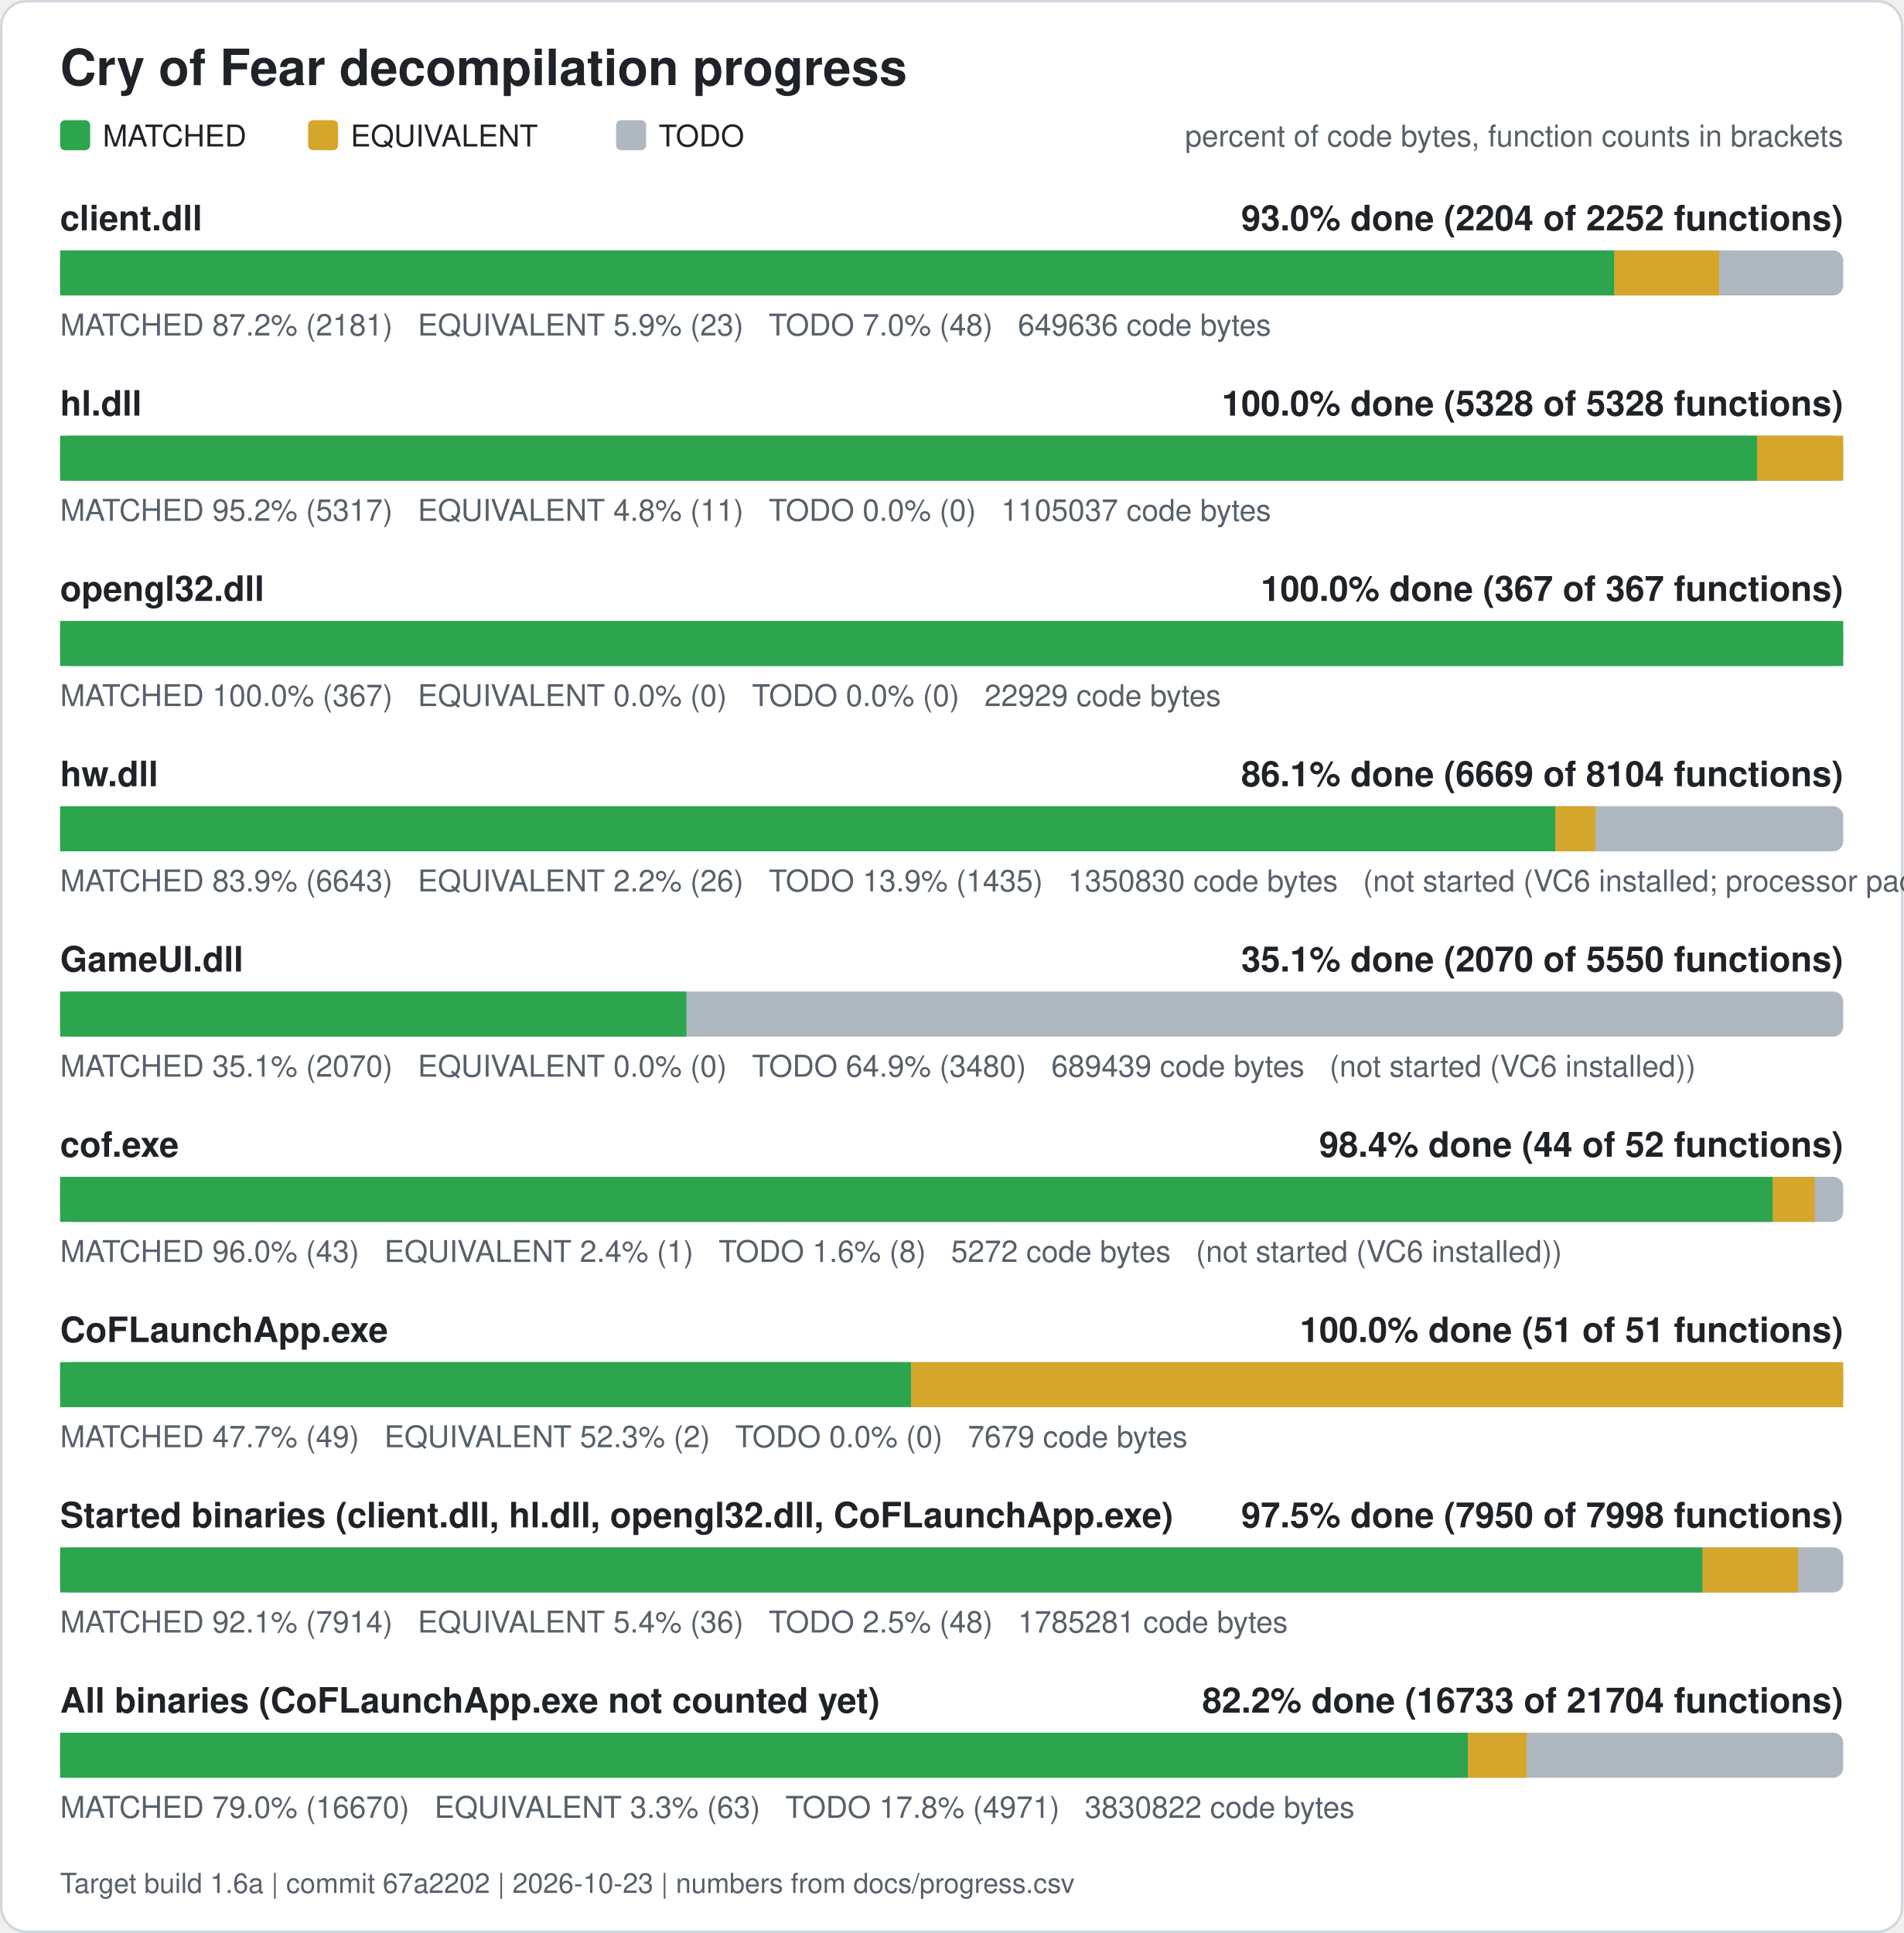
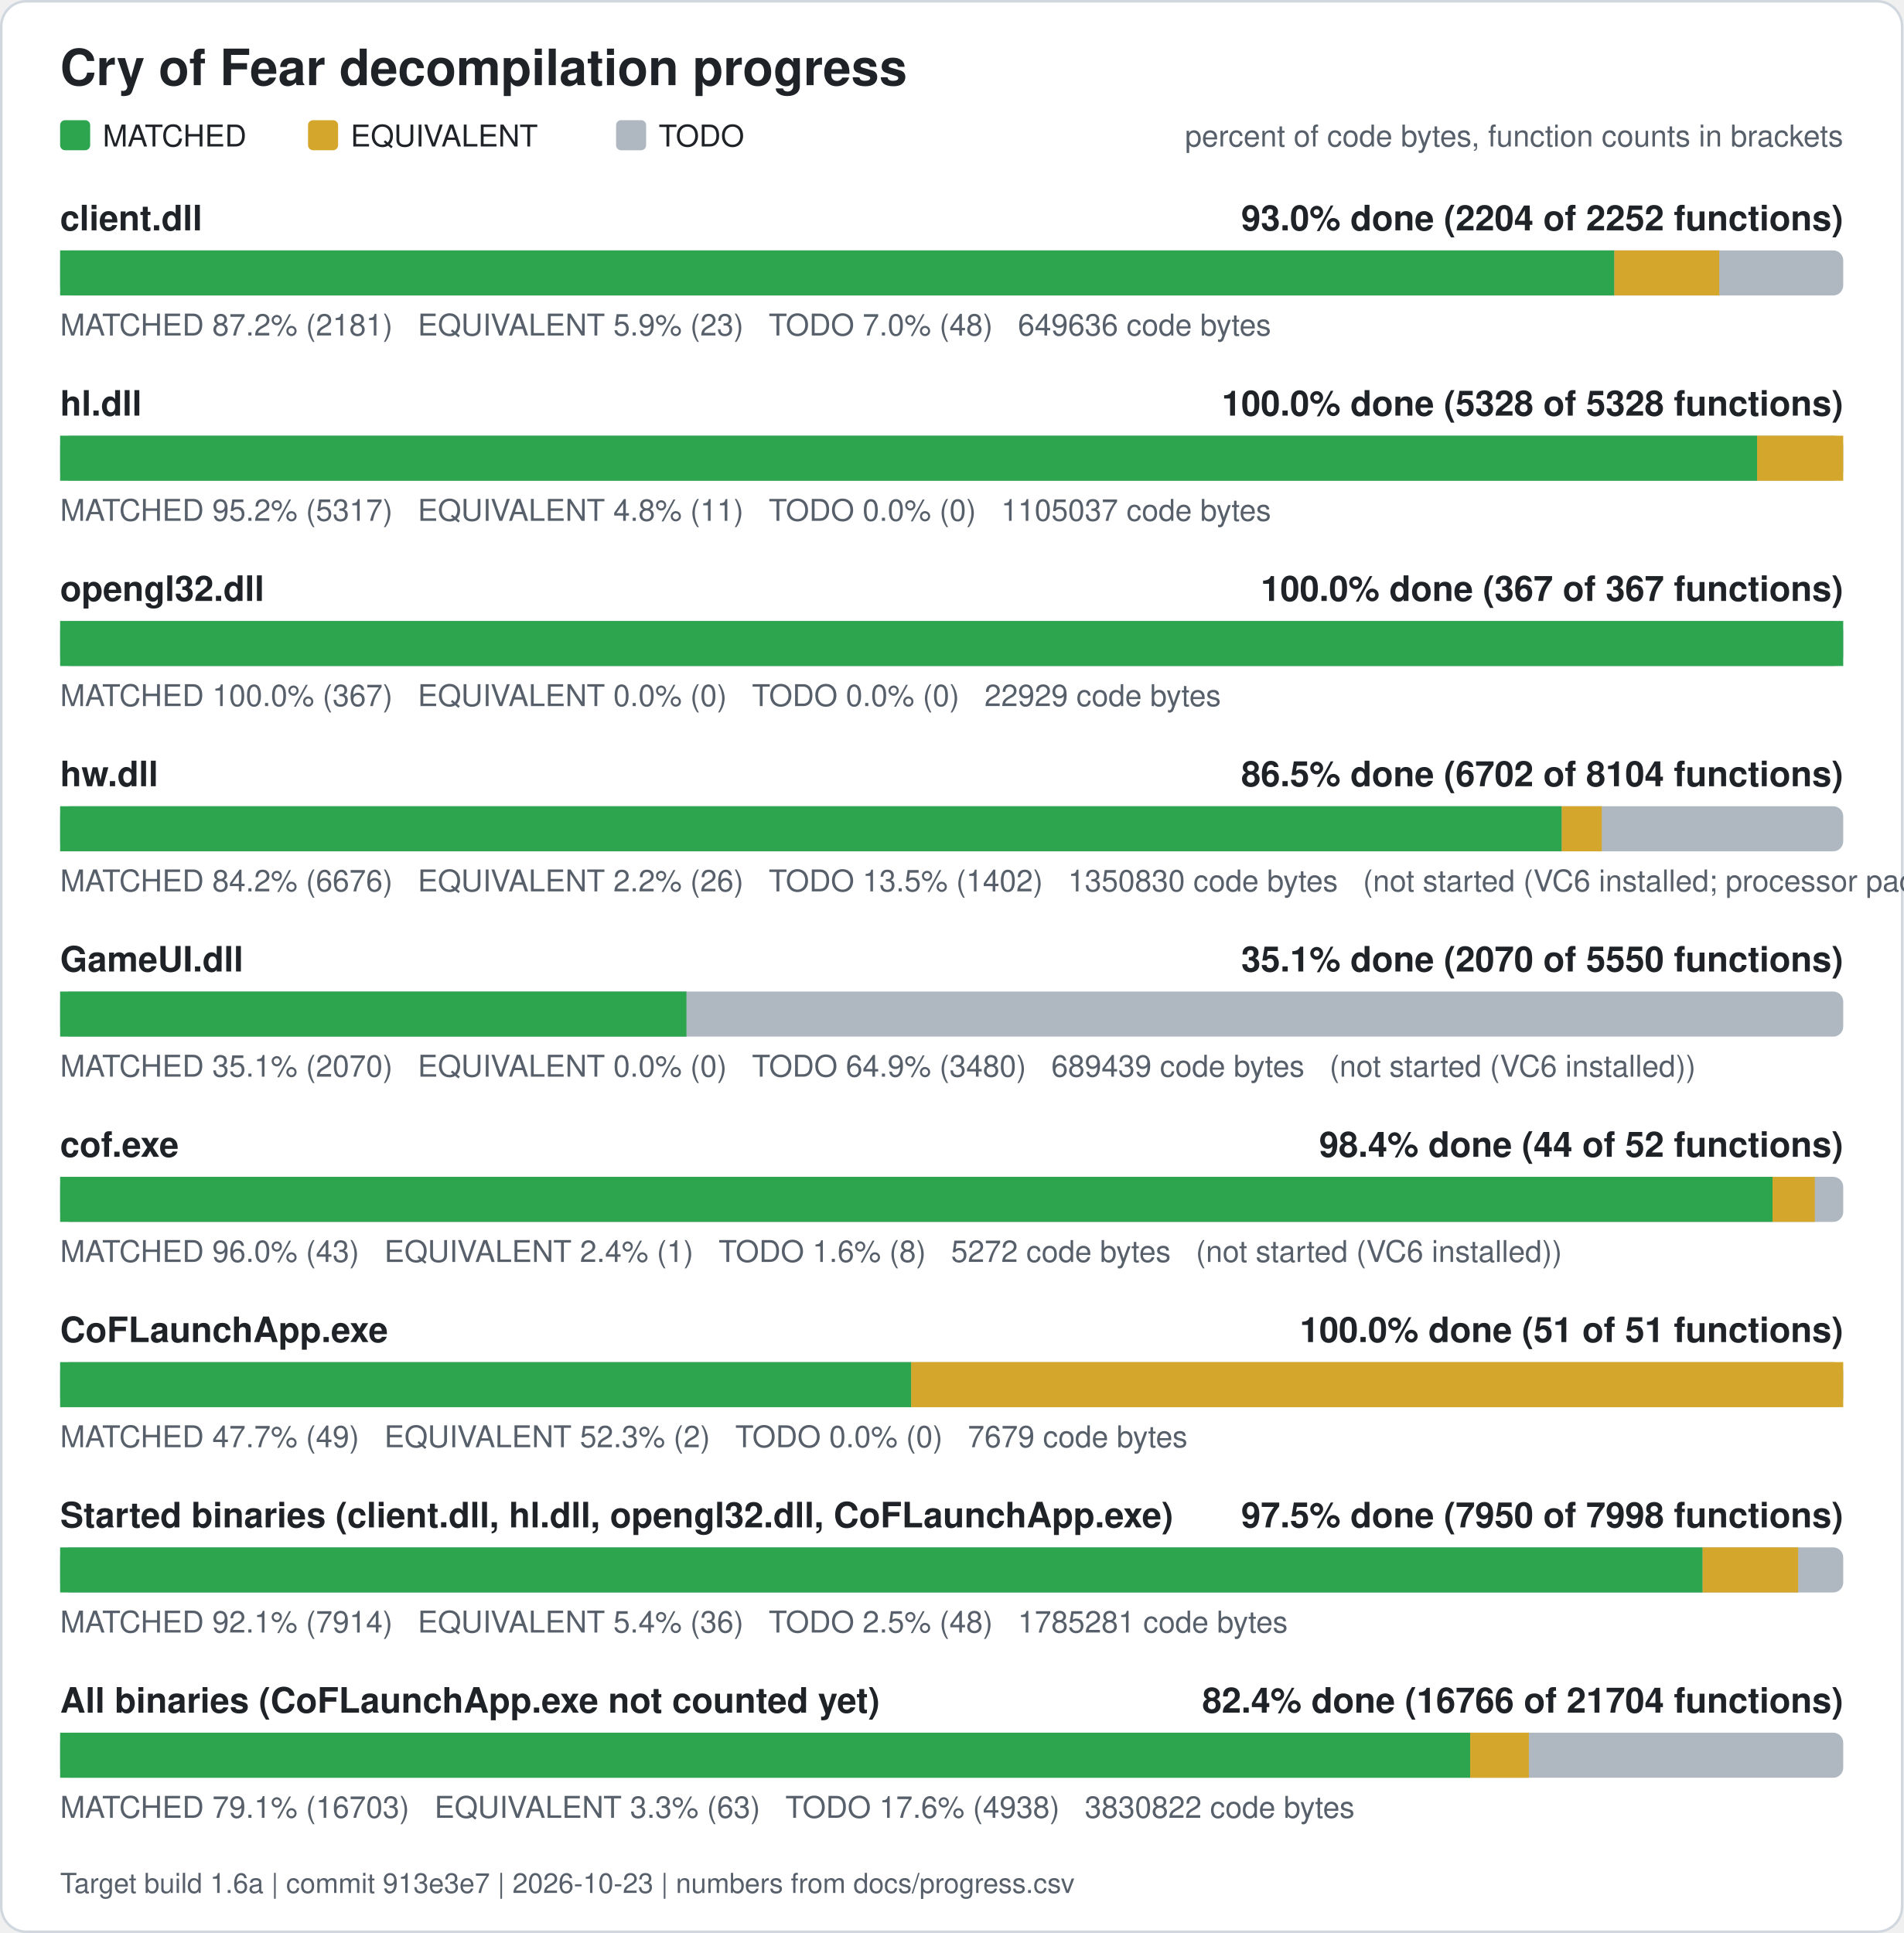
<svg xmlns="http://www.w3.org/2000/svg" width="760" height="772" viewBox="0 0 760 772" role="img" aria-label="Cry of Fear decompilation progress">
  <rect x="0.5" y="0.5" width="759" height="771" rx="10" fill="#ffffff" stroke="#d0d7de" />
  <text x="24" y="34" font-family="Segoe UI, Helvetica, Arial, sans-serif" font-size="20" font-weight="600" fill="#1f2328">Cry of Fear decompilation progress</text>
  <rect x="24" y="48" width="12" height="12" rx="2" fill="#2da44e" />
  <text x="41" y="58.5" font-family="Segoe UI, Helvetica, Arial, sans-serif" font-size="12" fill="#1f2328">MATCHED</text>
  <rect x="123" y="48" width="12" height="12" rx="2" fill="#d4a72c" />
  <text x="140" y="58.5" font-family="Segoe UI, Helvetica, Arial, sans-serif" font-size="12" fill="#1f2328">EQUIVALENT</text>
  <rect x="246" y="48" width="12" height="12" rx="2" fill="#afb8c1" />
  <text x="263" y="58.5" font-family="Segoe UI, Helvetica, Arial, sans-serif" font-size="12" fill="#1f2328">TODO</text>
  <text x="736" y="58.5" font-family="Segoe UI, Helvetica, Arial, sans-serif" font-size="12" fill="#57606a" text-anchor="end">percent of code bytes, function counts in brackets</text>
  <text x="24" y="92" font-family="Segoe UI, Helvetica, Arial, sans-serif" font-size="14" font-weight="600" fill="#1f2328">client.dll</text>
  <text x="736" y="92" font-family="Segoe UI, Helvetica, Arial, sans-serif" font-size="14" font-weight="600" fill="#1f2328" text-anchor="end">93.0% done (2204 of 2252 functions)</text>
  <rect x="24" y="100" width="712" height="18" rx="4" fill="#afb8c1" />
  <rect x="24.00" y="100" width="620.61" height="18" fill="#2da44e" />
  <rect x="644.61" y="100" width="41.89" height="18" fill="#d4a72c" />
  <text x="24" y="134" font-family="Segoe UI, Helvetica, Arial, sans-serif" font-size="12" fill="#57606a" xml:space="preserve">MATCHED 87.2% (2181)   EQUIVALENT 5.9% (23)   TODO 7.0% (48)   649636 code bytes</text>
  <text x="24" y="166" font-family="Segoe UI, Helvetica, Arial, sans-serif" font-size="14" font-weight="600" fill="#1f2328">hl.dll</text>
  <text x="736" y="166" font-family="Segoe UI, Helvetica, Arial, sans-serif" font-size="14" font-weight="600" fill="#1f2328" text-anchor="end">100.0% done (5328 of 5328 functions)</text>
  <rect x="24" y="174" width="712" height="18" rx="4" fill="#afb8c1" />
  <rect x="24.00" y="174" width="677.61" height="18" fill="#2da44e" />
  <rect x="701.61" y="174" width="34.39" height="18" fill="#d4a72c" />
  <text x="24" y="208" font-family="Segoe UI, Helvetica, Arial, sans-serif" font-size="12" fill="#57606a" xml:space="preserve">MATCHED 95.2% (5317)   EQUIVALENT 4.8% (11)   TODO 0.0% (0)   1105037 code bytes</text>
  <text x="24" y="240" font-family="Segoe UI, Helvetica, Arial, sans-serif" font-size="14" font-weight="600" fill="#1f2328">opengl32.dll</text>
  <text x="736" y="240" font-family="Segoe UI, Helvetica, Arial, sans-serif" font-size="14" font-weight="600" fill="#1f2328" text-anchor="end">100.0% done (367 of 367 functions)</text>
  <rect x="24" y="248" width="712" height="18" rx="4" fill="#afb8c1" />
  <rect x="24.00" y="248" width="712.00" height="18" fill="#2da44e" />
  <text x="24" y="282" font-family="Segoe UI, Helvetica, Arial, sans-serif" font-size="12" fill="#57606a" xml:space="preserve">MATCHED 100.0% (367)   EQUIVALENT 0.0% (0)   TODO 0.0% (0)   22929 code bytes</text>
  <text x="24" y="314" font-family="Segoe UI, Helvetica, Arial, sans-serif" font-size="14" font-weight="600" fill="#1f2328">hw.dll</text>
-   <text x="736" y="314" font-family="Segoe UI, Helvetica, Arial, sans-serif" font-size="14" font-weight="600" fill="#1f2328" text-anchor="end">86.1% done (6669 of 8104 functions)</text>
+   <text x="736" y="314" font-family="Segoe UI, Helvetica, Arial, sans-serif" font-size="14" font-weight="600" fill="#1f2328" text-anchor="end">86.5% done (6702 of 8104 functions)</text>
  <rect x="24" y="322" width="712" height="18" rx="4" fill="#afb8c1" />
-   <rect x="24.00" y="322" width="597.11" height="18" fill="#2da44e" />
-   <rect x="621.11" y="322" width="15.98" height="18" fill="#d4a72c" />
-   <text x="24" y="356" font-family="Segoe UI, Helvetica, Arial, sans-serif" font-size="12" fill="#57606a" xml:space="preserve">MATCHED 83.9% (6643)   EQUIVALENT 2.2% (26)   TODO 13.9% (1435)   1350830 code bytes   (not started (VC6 installed; processor pack and VS 2005 objects need those compilers))</text>
+   <rect x="24.00" y="322" width="599.61" height="18" fill="#2da44e" />
+   <rect x="623.61" y="322" width="15.98" height="18" fill="#d4a72c" />
+   <text x="24" y="356" font-family="Segoe UI, Helvetica, Arial, sans-serif" font-size="12" fill="#57606a" xml:space="preserve">MATCHED 84.2% (6676)   EQUIVALENT 2.2% (26)   TODO 13.5% (1402)   1350830 code bytes   (not started (VC6 installed; processor pack and VS 2005 objects need those compilers))</text>
  <text x="24" y="388" font-family="Segoe UI, Helvetica, Arial, sans-serif" font-size="14" font-weight="600" fill="#1f2328">GameUI.dll</text>
  <text x="736" y="388" font-family="Segoe UI, Helvetica, Arial, sans-serif" font-size="14" font-weight="600" fill="#1f2328" text-anchor="end">35.1% done (2070 of 5550 functions)</text>
  <rect x="24" y="396" width="712" height="18" rx="4" fill="#afb8c1" />
  <rect x="24.00" y="396" width="250.09" height="18" fill="#2da44e" />
  <text x="24" y="430" font-family="Segoe UI, Helvetica, Arial, sans-serif" font-size="12" fill="#57606a" xml:space="preserve">MATCHED 35.1% (2070)   EQUIVALENT 0.0% (0)   TODO 64.9% (3480)   689439 code bytes   (not started (VC6 installed))</text>
  <text x="24" y="462" font-family="Segoe UI, Helvetica, Arial, sans-serif" font-size="14" font-weight="600" fill="#1f2328">cof.exe</text>
  <text x="736" y="462" font-family="Segoe UI, Helvetica, Arial, sans-serif" font-size="14" font-weight="600" fill="#1f2328" text-anchor="end">98.4% done (44 of 52 functions)</text>
  <rect x="24" y="470" width="712" height="18" rx="4" fill="#afb8c1" />
  <rect x="24.00" y="470" width="683.77" height="18" fill="#2da44e" />
  <rect x="707.77" y="470" width="16.88" height="18" fill="#d4a72c" />
  <text x="24" y="504" font-family="Segoe UI, Helvetica, Arial, sans-serif" font-size="12" fill="#57606a" xml:space="preserve">MATCHED 96.0% (43)   EQUIVALENT 2.4% (1)   TODO 1.6% (8)   5272 code bytes   (not started (VC6 installed))</text>
  <text x="24" y="536" font-family="Segoe UI, Helvetica, Arial, sans-serif" font-size="14" font-weight="600" fill="#1f2328">CoFLaunchApp.exe</text>
  <text x="736" y="536" font-family="Segoe UI, Helvetica, Arial, sans-serif" font-size="14" font-weight="600" fill="#1f2328" text-anchor="end">100.0% done (51 of 51 functions)</text>
  <rect x="24" y="544" width="712" height="18" rx="4" fill="#afb8c1" />
  <rect x="24.00" y="544" width="339.82" height="18" fill="#2da44e" />
  <rect x="363.82" y="544" width="372.18" height="18" fill="#d4a72c" />
  <text x="24" y="578" font-family="Segoe UI, Helvetica, Arial, sans-serif" font-size="12" fill="#57606a" xml:space="preserve">MATCHED 47.7% (49)   EQUIVALENT 52.3% (2)   TODO 0.0% (0)   7679 code bytes</text>
  <text x="24" y="610" font-family="Segoe UI, Helvetica, Arial, sans-serif" font-size="14" font-weight="600" fill="#1f2328">Started binaries (client.dll, hl.dll, opengl32.dll, CoFLaunchApp.exe)</text>
  <text x="736" y="610" font-family="Segoe UI, Helvetica, Arial, sans-serif" font-size="14" font-weight="600" fill="#1f2328" text-anchor="end">97.5% done (7950 of 7998 functions)</text>
  <rect x="24" y="618" width="712" height="18" rx="4" fill="#afb8c1" />
  <rect x="24.00" y="618" width="655.86" height="18" fill="#2da44e" />
  <rect x="679.86" y="618" width="38.13" height="18" fill="#d4a72c" />
  <text x="24" y="652" font-family="Segoe UI, Helvetica, Arial, sans-serif" font-size="12" fill="#57606a" xml:space="preserve">MATCHED 92.1% (7914)   EQUIVALENT 5.4% (36)   TODO 2.5% (48)   1785281 code bytes</text>
  <text x="24" y="684" font-family="Segoe UI, Helvetica, Arial, sans-serif" font-size="14" font-weight="600" fill="#1f2328">All binaries (CoFLaunchApp.exe not counted yet)</text>
-   <text x="736" y="684" font-family="Segoe UI, Helvetica, Arial, sans-serif" font-size="14" font-weight="600" fill="#1f2328" text-anchor="end">82.2% done (16733 of 21704 functions)</text>
+   <text x="736" y="684" font-family="Segoe UI, Helvetica, Arial, sans-serif" font-size="14" font-weight="600" fill="#1f2328" text-anchor="end">82.4% done (16766 of 21704 functions)</text>
  <rect x="24" y="692" width="712" height="18" rx="4" fill="#afb8c1" />
-   <rect x="24.00" y="692" width="562.15" height="18" fill="#2da44e" />
-   <rect x="586.15" y="692" width="23.43" height="18" fill="#d4a72c" />
-   <text x="24" y="726" font-family="Segoe UI, Helvetica, Arial, sans-serif" font-size="12" fill="#57606a" xml:space="preserve">MATCHED 79.0% (16670)   EQUIVALENT 3.3% (63)   TODO 17.8% (4971)   3830822 code bytes</text>
-   <text x="24" y="756" font-family="Segoe UI, Helvetica, Arial, sans-serif" font-size="11" fill="#57606a">Target build 1.6a | commit 67a2202 | 2026-10-23 | numbers from docs/progress.csv</text>
+   <rect x="24.00" y="692" width="563.04" height="18" fill="#2da44e" />
+   <rect x="587.04" y="692" width="23.43" height="18" fill="#d4a72c" />
+   <text x="24" y="726" font-family="Segoe UI, Helvetica, Arial, sans-serif" font-size="12" fill="#57606a" xml:space="preserve">MATCHED 79.1% (16703)   EQUIVALENT 3.3% (63)   TODO 17.6% (4938)   3830822 code bytes</text>
+   <text x="24" y="756" font-family="Segoe UI, Helvetica, Arial, sans-serif" font-size="11" fill="#57606a">Target build 1.6a | commit 913e3e7 | 2026-10-23 | numbers from docs/progress.csv</text>
</svg>
